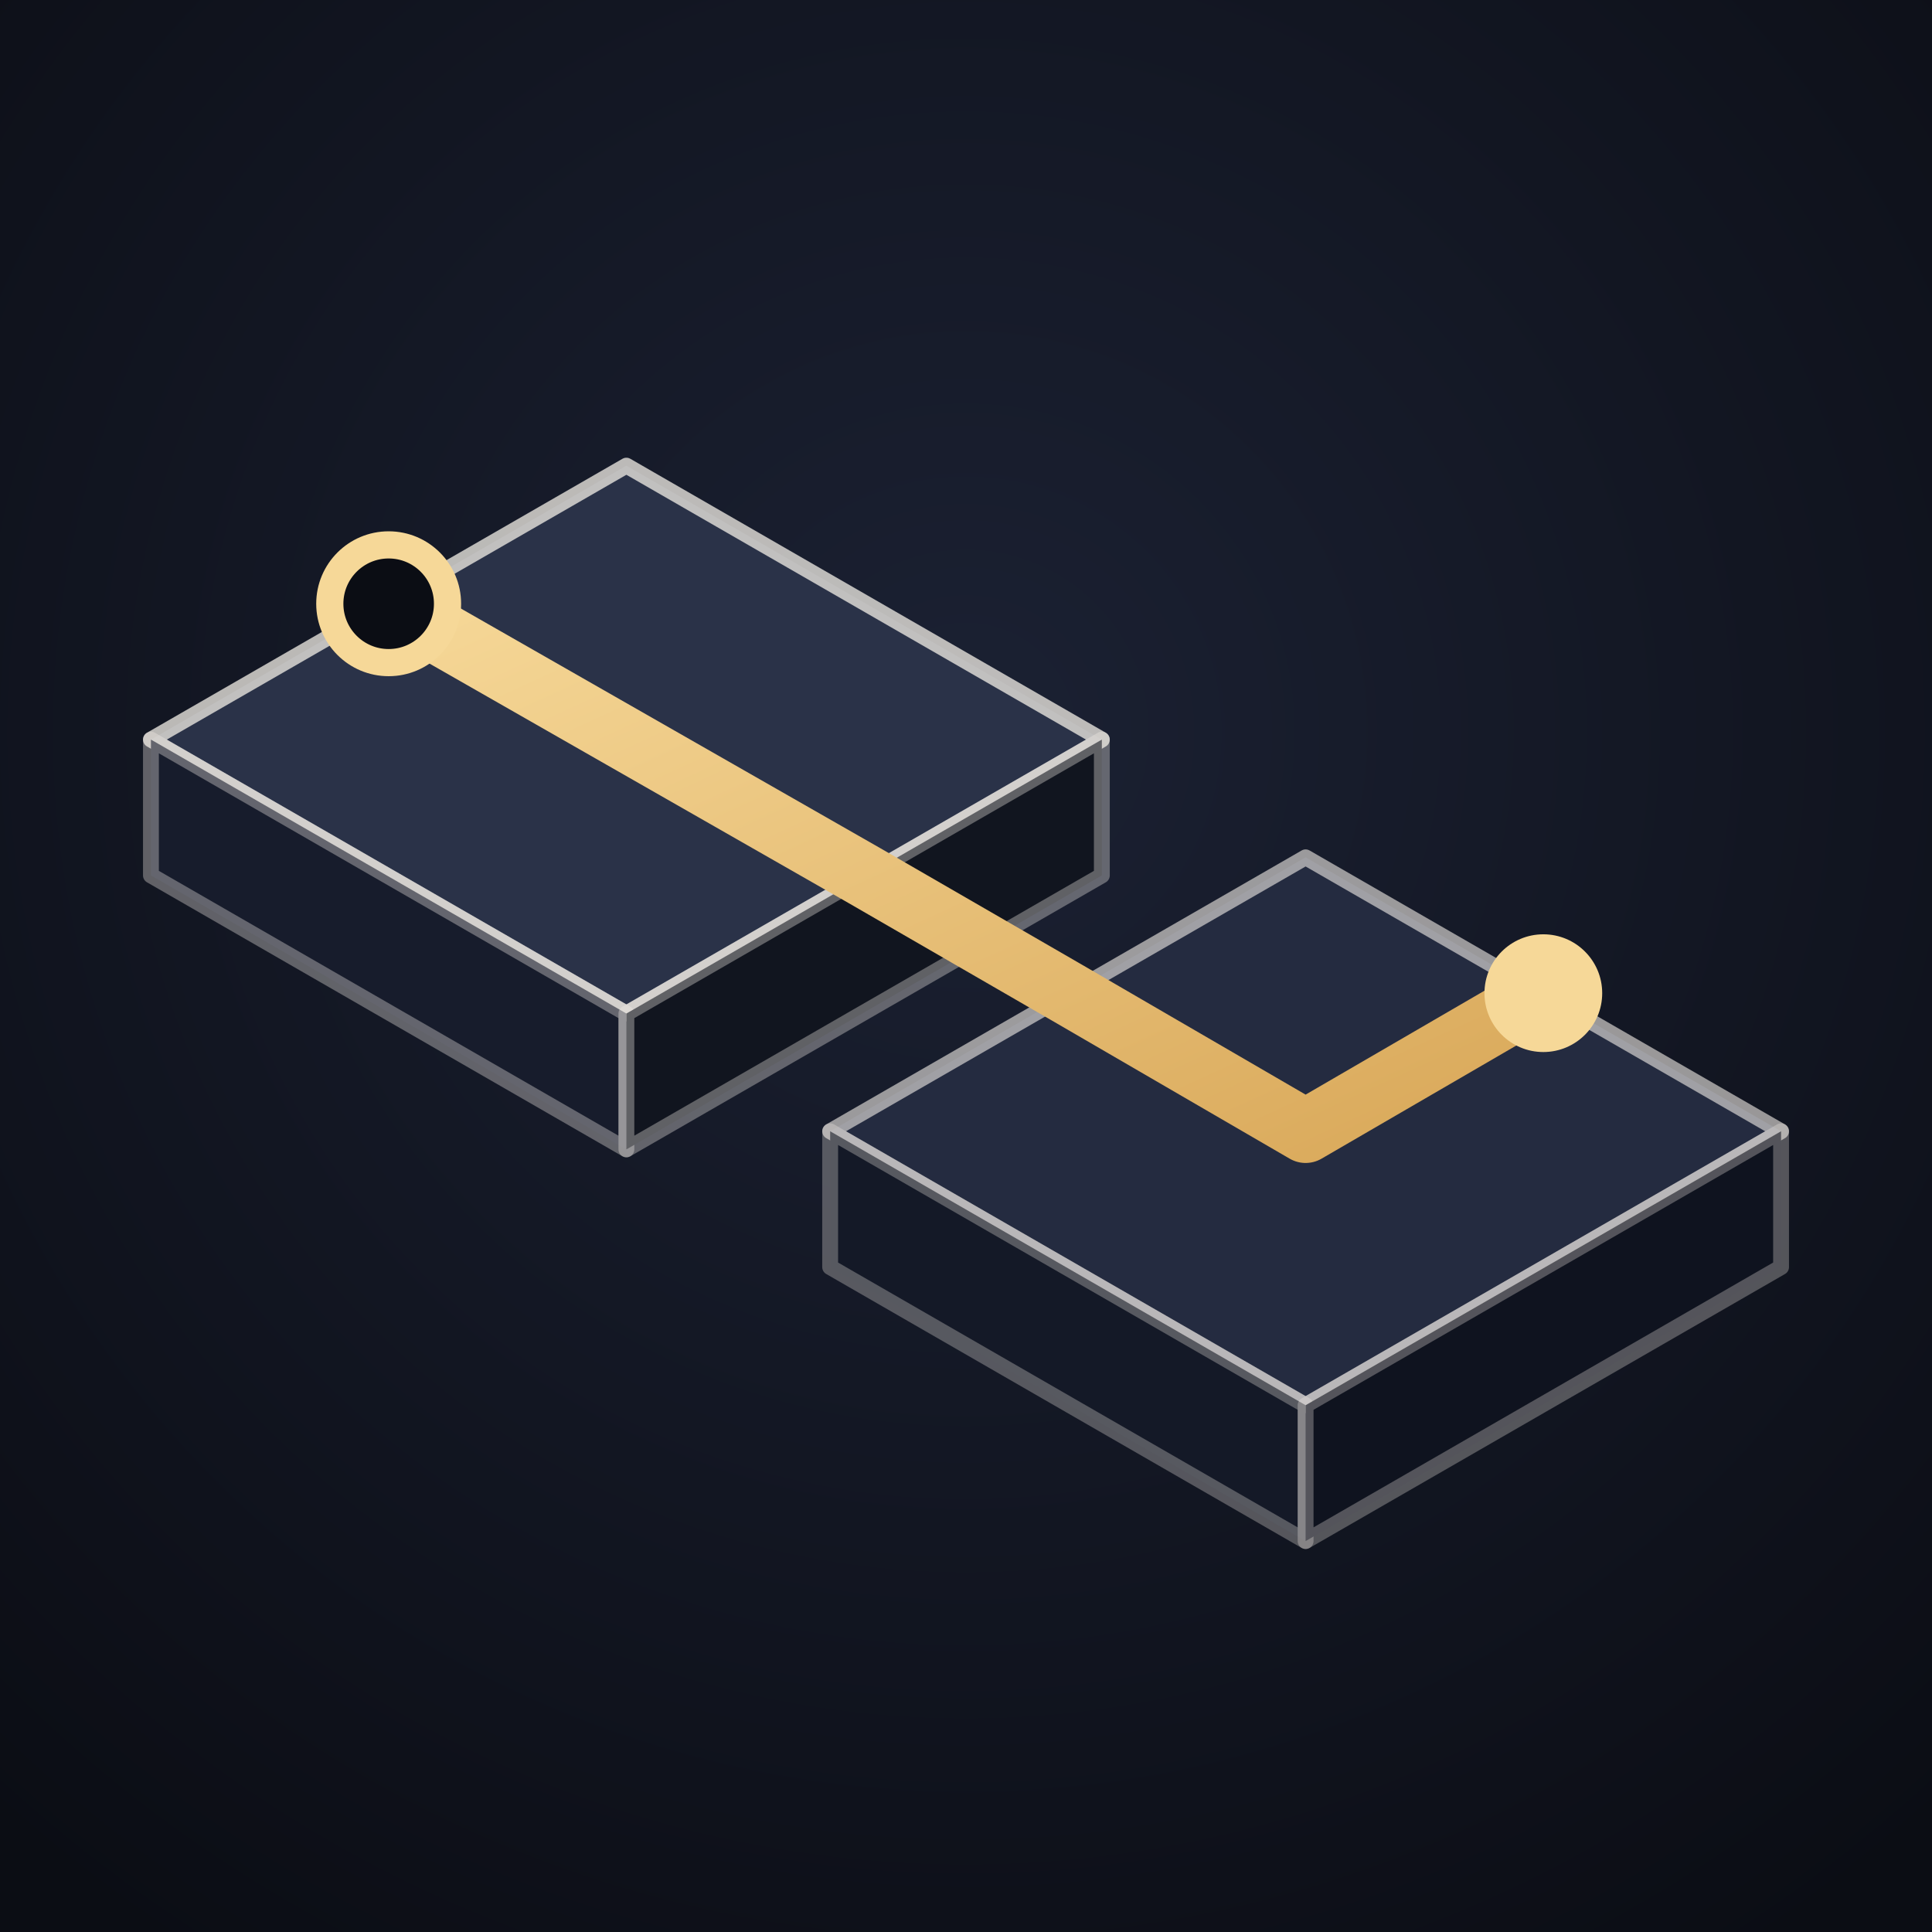
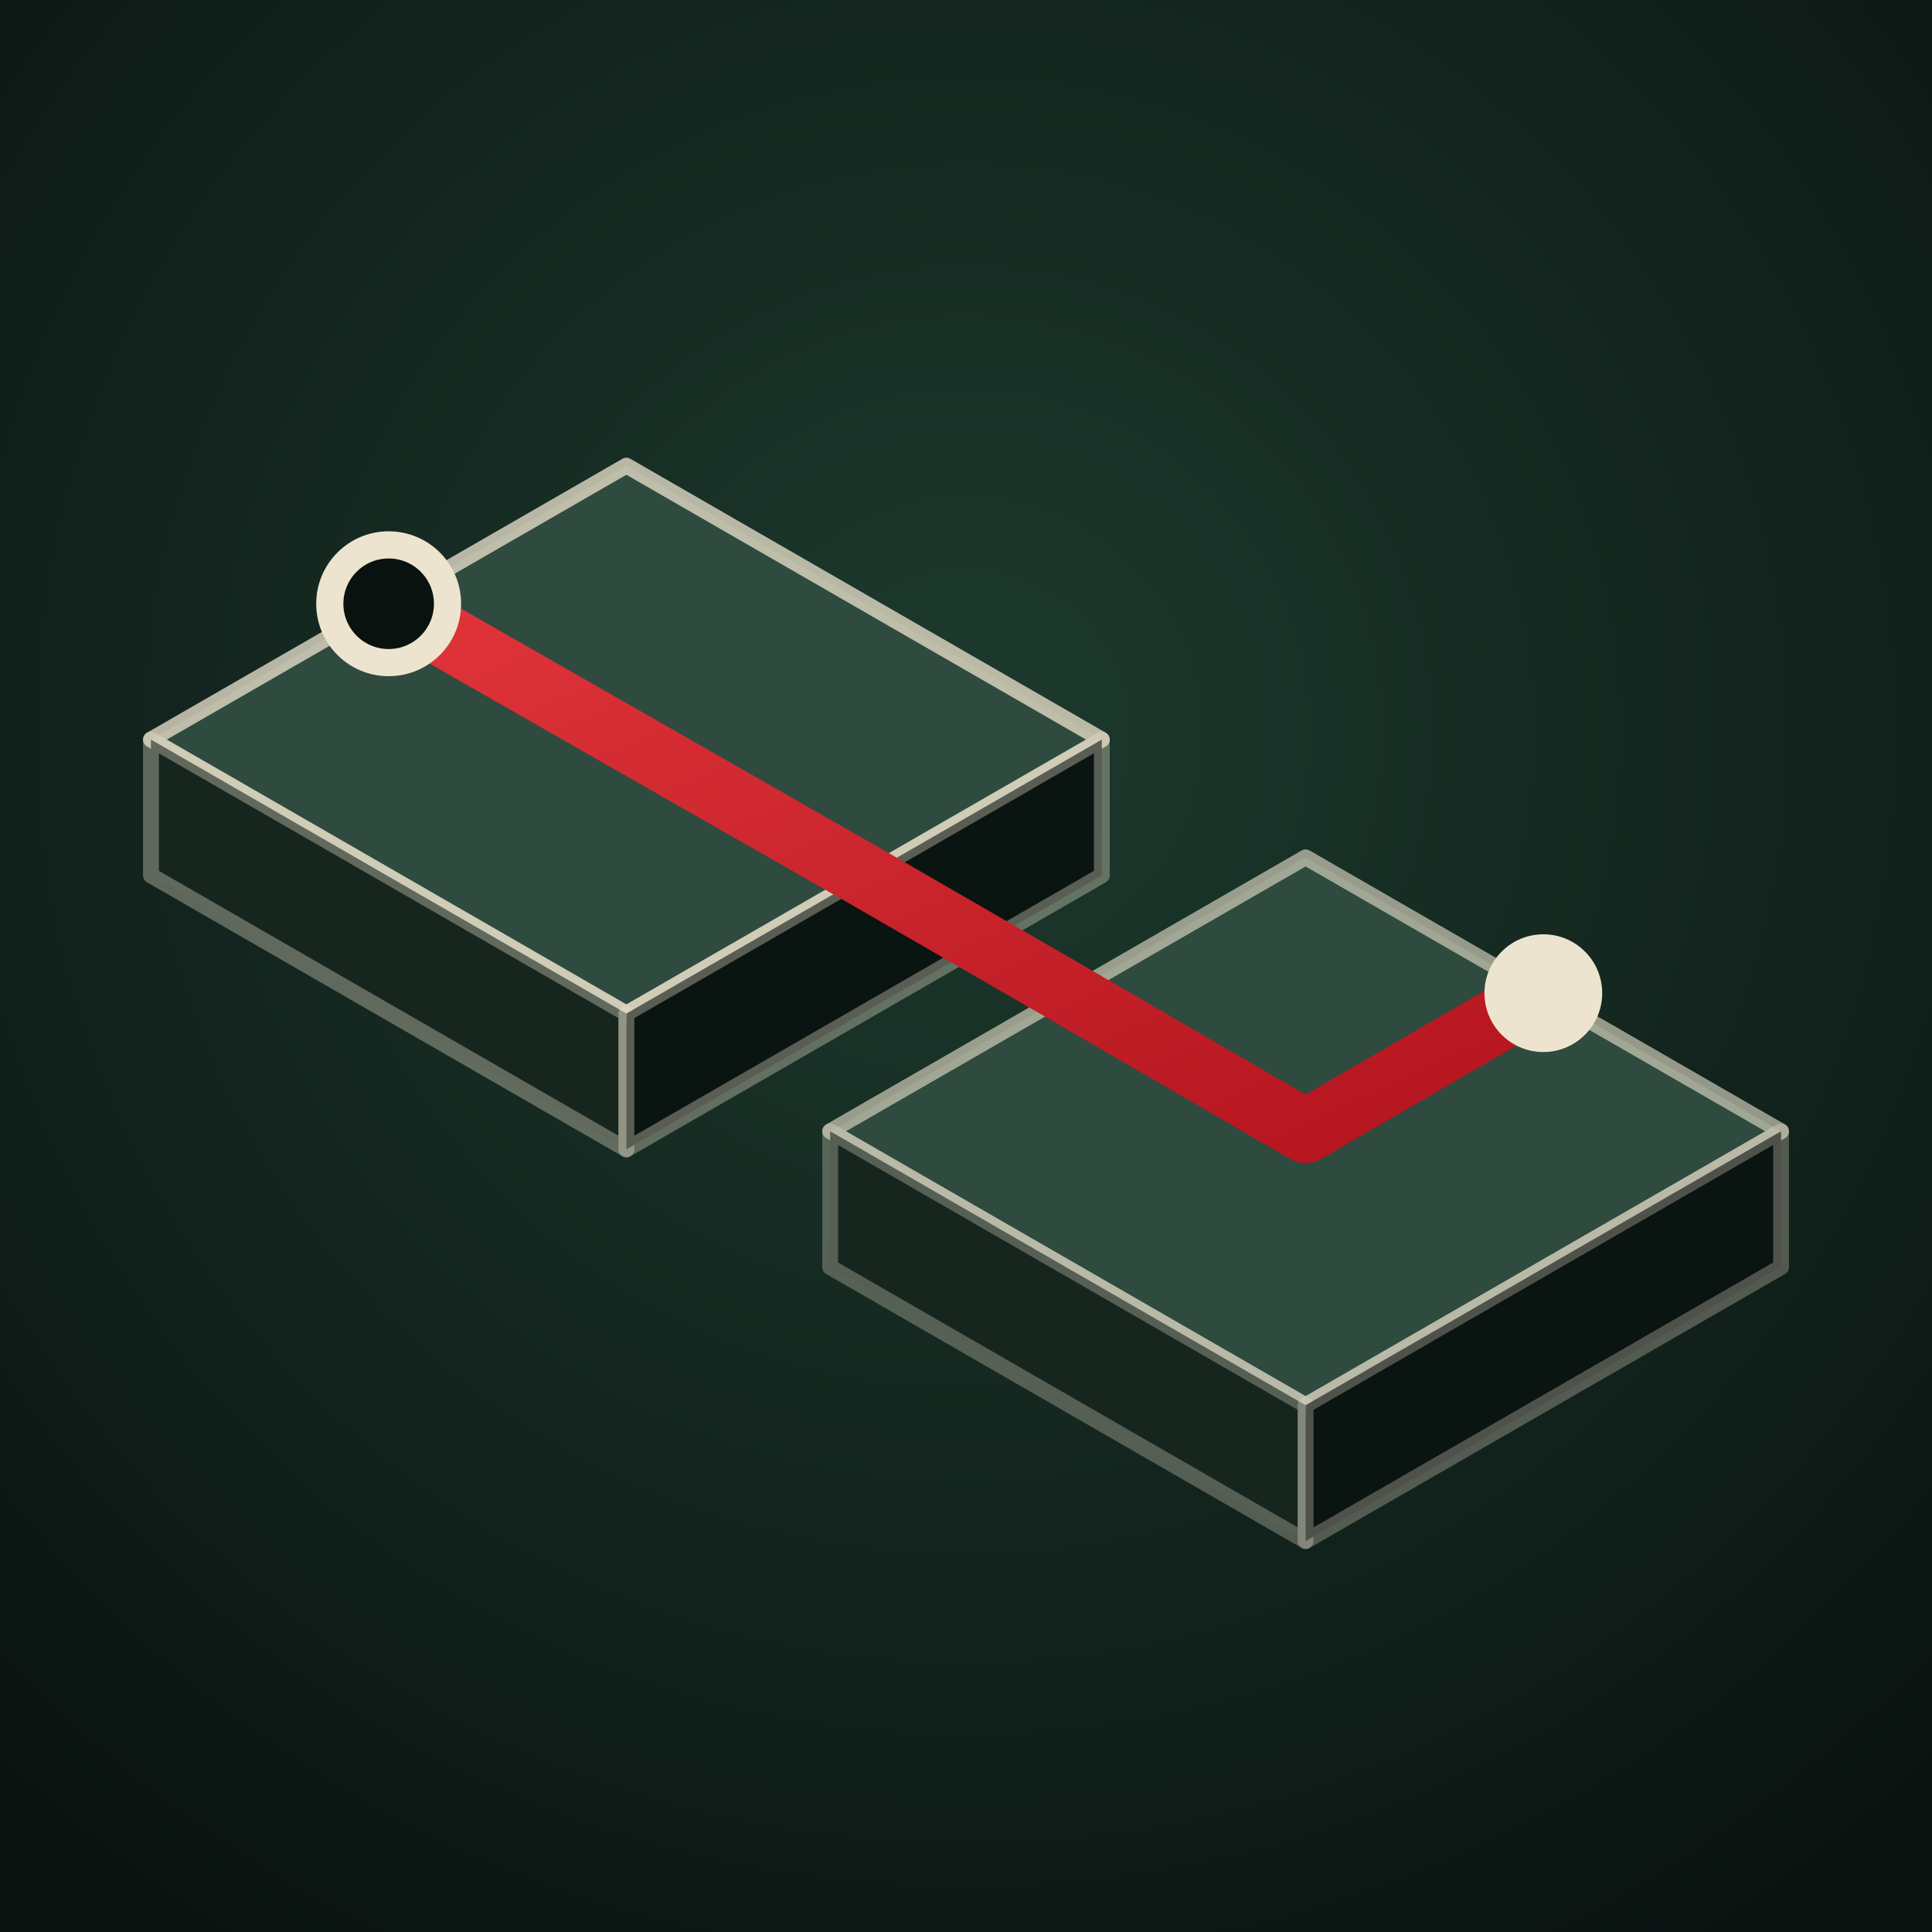
<svg xmlns="http://www.w3.org/2000/svg" viewBox="0 0 1024 1024" width="1024" height="1024">
  <defs>
    <radialGradient id="bg" cx="50%" cy="38%" r="75%">
-       <stop offset="0" stop-color="#1B2133" />
-       <stop offset="1" stop-color="#0B0D14" />
+       <stop offset="0" stop-color="#1D3A2E" />
+       <stop offset="1" stop-color="#0A1210" />
    </radialGradient>
    <linearGradient id="gold" x1="0" y1="0" x2="1" y2="1">
-       <stop offset="0" stop-color="#F6D898" />
-       <stop offset="1" stop-color="#D9A859" />
+       <stop offset="0" stop-color="#E0343A" />
+       <stop offset="1" stop-color="#B3141E" />
    </linearGradient>
  </defs>
  <rect width="1024" height="1024" fill="url(#bg)" />
  <g stroke-linejoin="round" transform="translate(512 512) scale(1.2) translate(-512 -462)">
-     <path d="M662 414 L872 535 L662 656 L452 535Z" fill="#242B40" stroke="#F3EFE7" stroke-opacity=".6" stroke-width="7" />
-     <path d="M452 535 L662 656 V716 L452 595Z" fill="#141927" stroke="#F3EFE7" stroke-opacity=".3" stroke-width="7" />
-     <path d="M872 535 V595 L662 716 V656Z" fill="#0F131F" stroke="#F3EFE7" stroke-opacity=".3" stroke-width="7" />
-     <path d="M362 241 L572 362 L362 483 L152 362Z" fill="#2A3248" stroke="#F3EFE7" stroke-opacity=".75" stroke-width="7" />
-     <path d="M152 362 L362 483 V543 L152 422Z" fill="#171C2C" stroke="#F3EFE7" stroke-opacity=".35" stroke-width="7" />
-     <path d="M572 362 V422 L362 543 V483Z" fill="#11151F" stroke="#F3EFE7" stroke-opacity=".35" stroke-width="7" />
+     <path d="M662 414 L872 535 L662 656 L452 535Z" fill="#2F4A3E" stroke="#EDE4CF" stroke-opacity=".6" stroke-width="7" />
+     <path d="M452 535 L662 656 V716 L452 595Z" fill="#16261F" stroke="#EDE4CF" stroke-opacity=".3" stroke-width="7" />
+     <path d="M872 535 V595 L662 716 V656Z" fill="#0A1411" stroke="#EDE4CF" stroke-opacity=".3" stroke-width="7" />
+     <path d="M362 241 L572 362 L362 483 L152 362Z" fill="#2F4A3E" stroke="#EDE4CF" stroke-opacity=".75" stroke-width="7" />
+     <path d="M152 362 L362 483 V543 L152 422Z" fill="#16261F" stroke="#EDE4CF" stroke-opacity=".35" stroke-width="7" />
+     <path d="M572 362 V422 L362 543 V483Z" fill="#0A1411" stroke="#EDE4CF" stroke-opacity=".35" stroke-width="7" />
    <g fill="none" stroke="url(#gold)" stroke-width="28" stroke-linecap="round" stroke-linejoin="round">
      <path d="M257 302 L362 362 L467 422 L557 474 L662 535 L767 474" />
    </g>
-     <circle cx="257" cy="302" r="26" fill="#0B0D14" stroke="#F6D898" stroke-width="12" />
-     <circle cx="767" cy="474" r="26" fill="#F6D898" />
+     <circle cx="257" cy="302" r="26" fill="#0A1210" stroke="#EDE4CF" stroke-width="12" />
+     <circle cx="767" cy="474" r="26" fill="#EDE4CF" />
  </g>
</svg>
